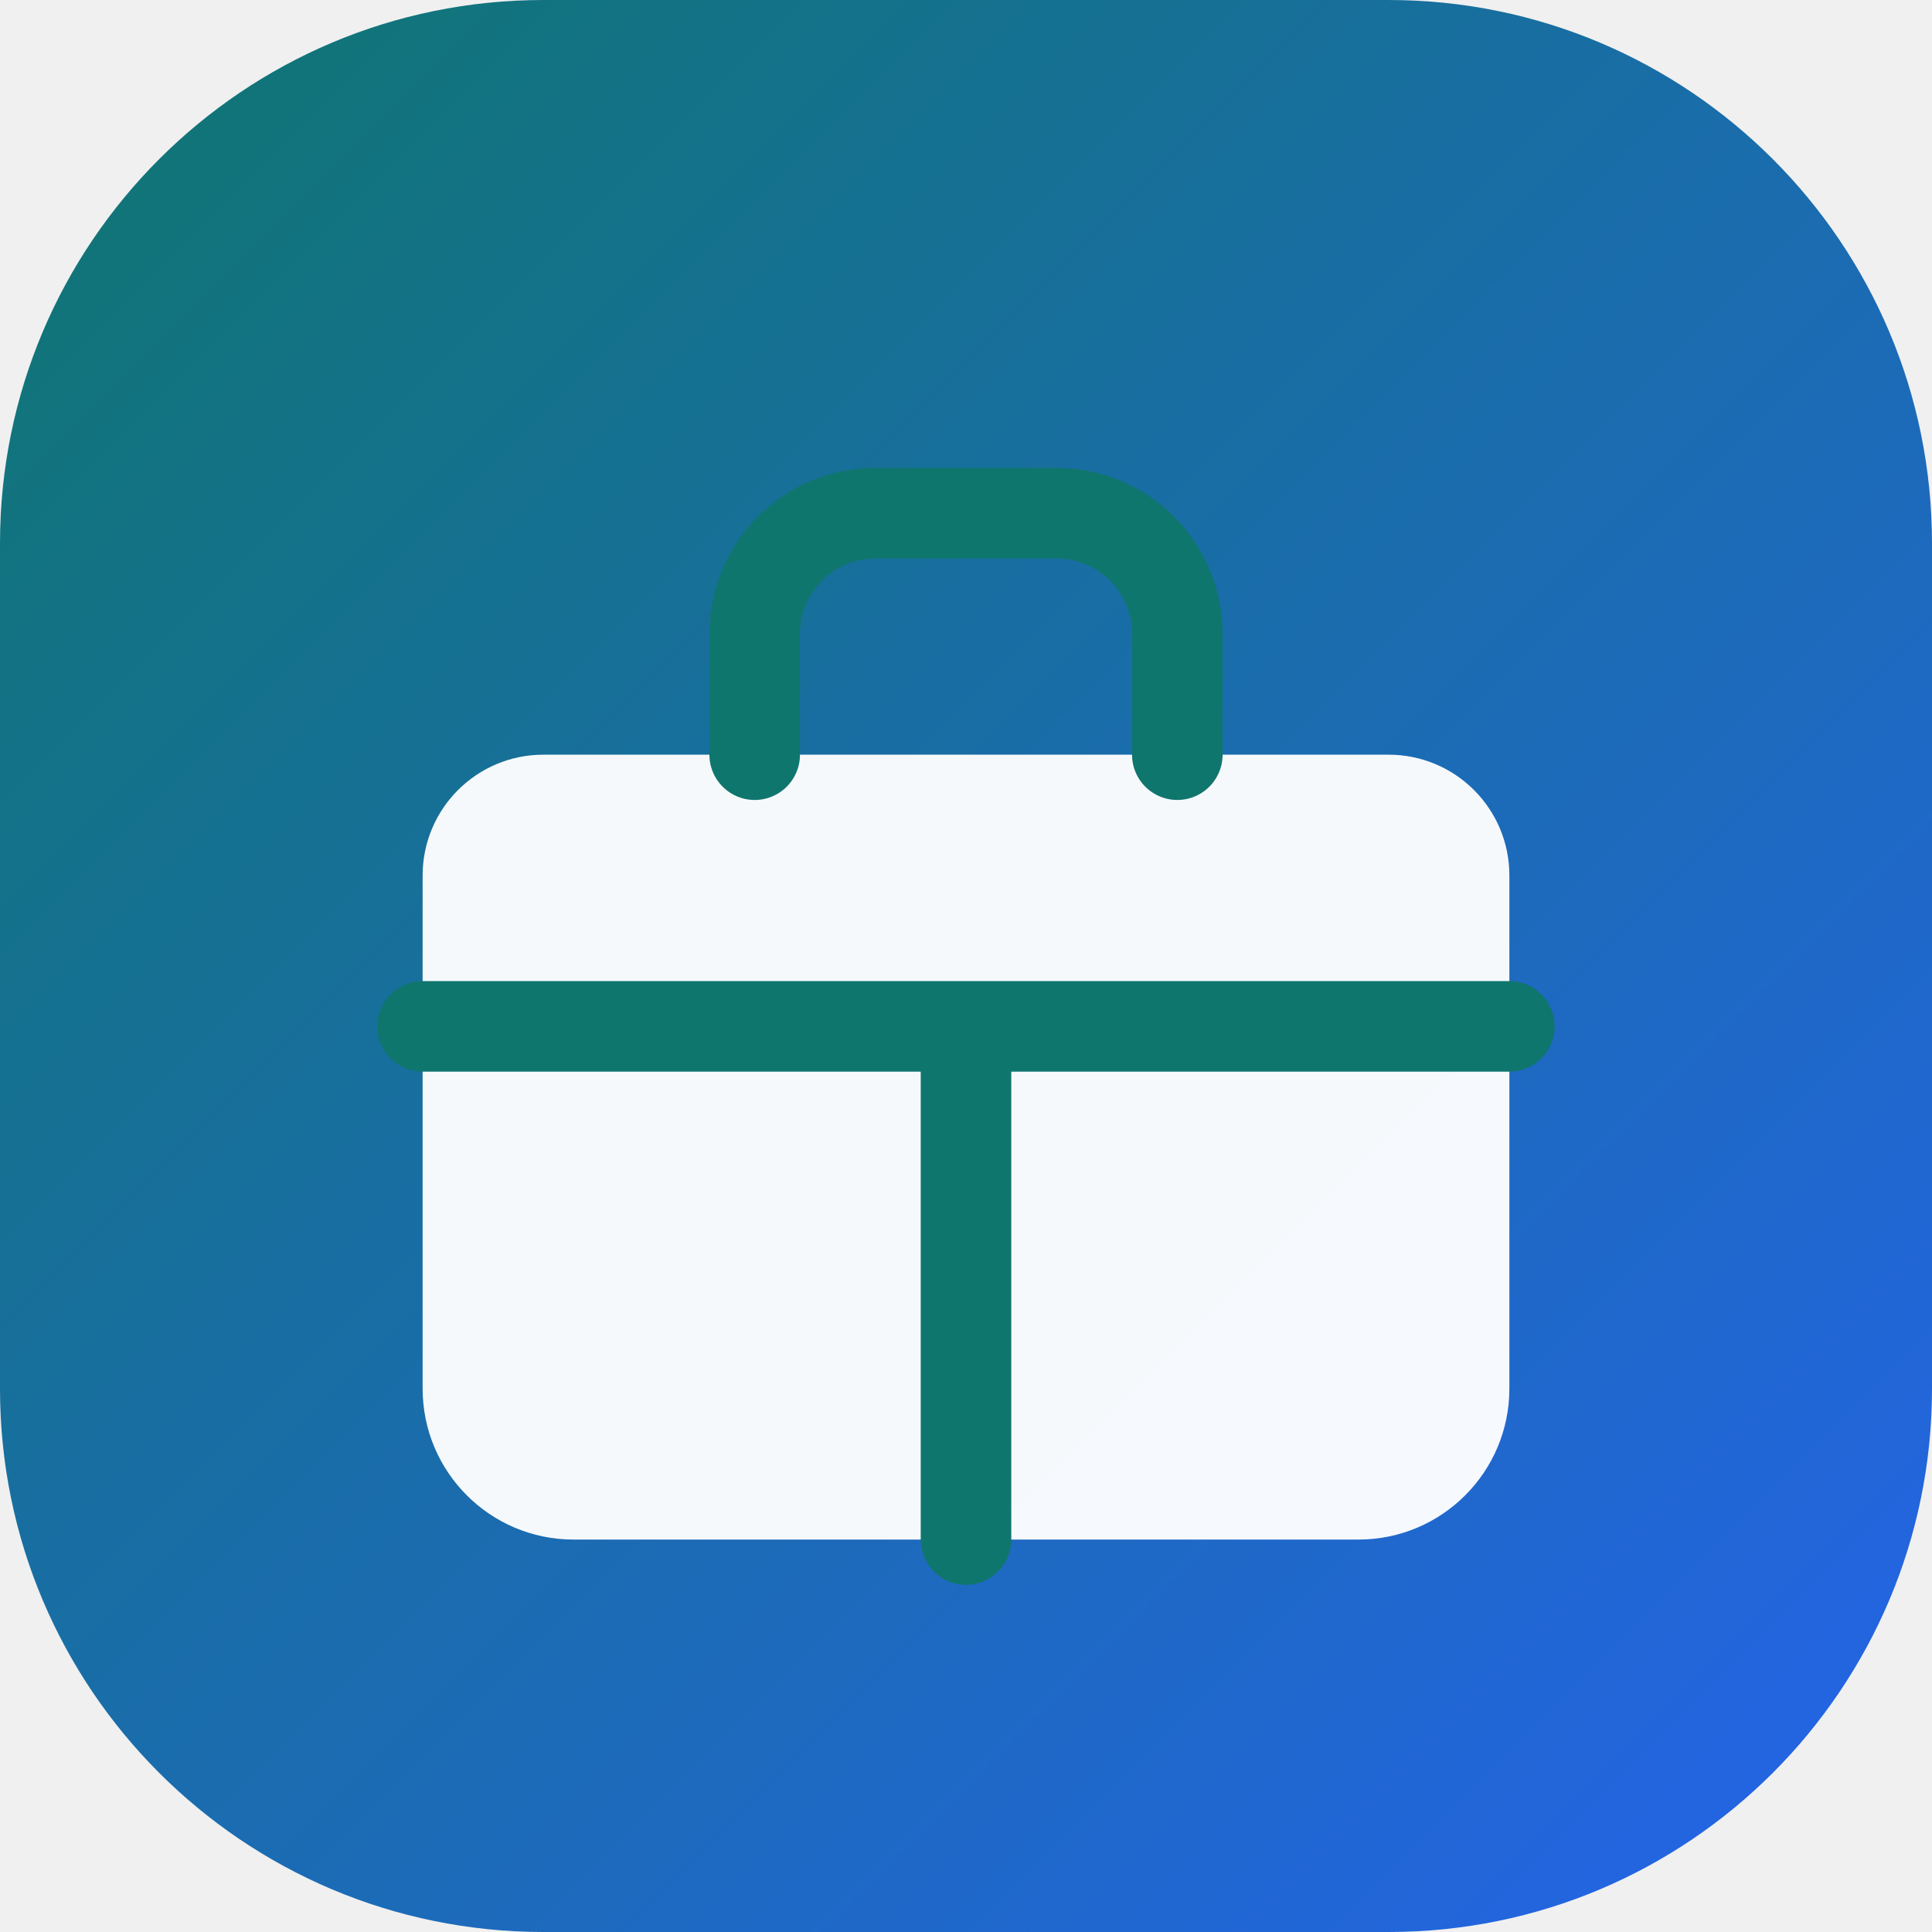
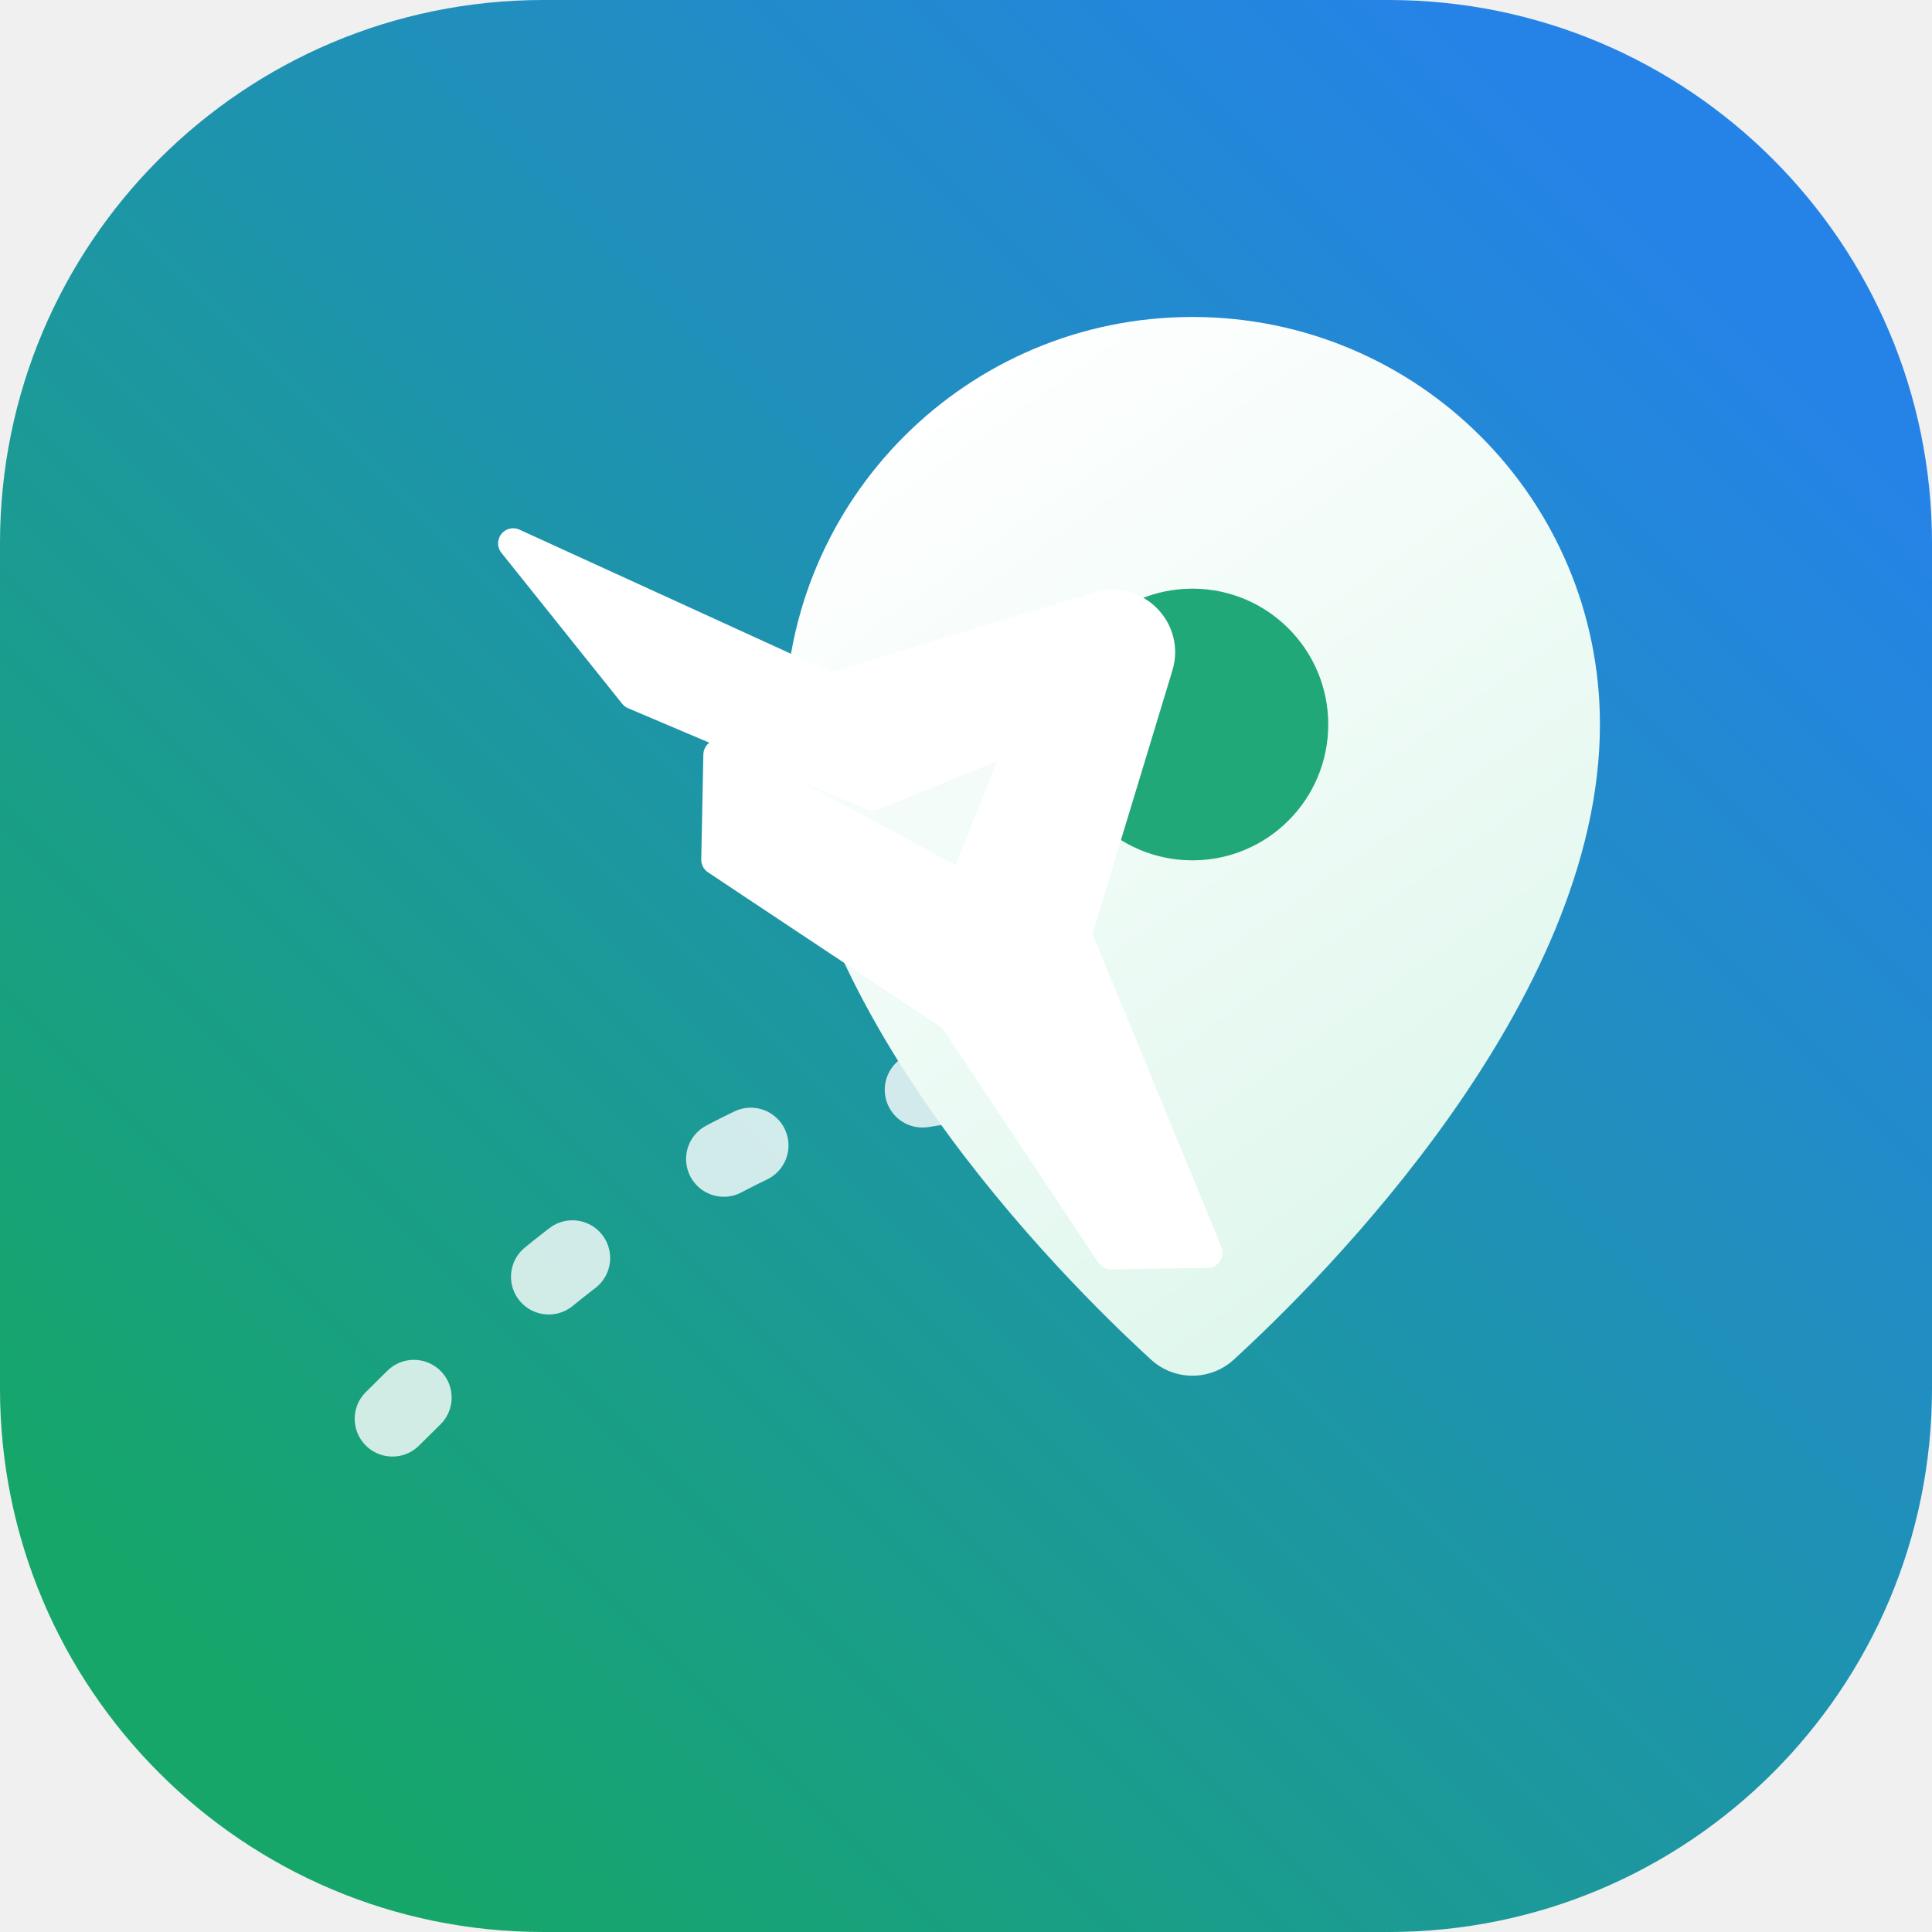
- <svg xmlns="http://www.w3.org/2000/svg" viewBox="0 0 64 64">
+ <svg xmlns="http://www.w3.org/2000/svg" viewBox="0 0 64 64" role="img" aria-labelledby="title desc">
  <defs>
-     <linearGradient id="g" x1="0" x2="1" y1="0" y2="1">
-       <stop stop-color="#0f766e" />
-       <stop offset="1" stop-color="#2563eb" />
+     <linearGradient id="background" x1="8" y1="56" x2="56" y2="8" gradientUnits="userSpaceOnUse">
+       <stop stop-color="#16a66a" />
+       <stop offset="1" stop-color="#2583e8" />
+     </linearGradient>
+     <linearGradient id="pin" x1="23" y1="18" x2="42" y2="45" gradientUnits="userSpaceOnUse">
+       <stop stop-color="#ffffff" />
+       <stop offset="1" stop-color="#dff7ed" />
    </linearGradient>
  </defs>
-   <rect width="64" height="64" rx="18" fill="url(#g)" />
-   <path d="M18 25h28a4 4 0 0 1 4 4v17a5 5 0 0 1-5 5H19a5 5 0 0 1-5-5V29a4 4 0 0 1 4-4Z" fill="#fff" opacity=".96" />
-   <path d="M25 25v-4a4 4 0 0 1 4-4h6a4 4 0 0 1 4 4v4M14 34h36M32 34v17" fill="none" stroke="#0f766e" stroke-width="3" stroke-linecap="round" />
+   <rect width="64" height="64" rx="18" fill="url(#background)" />
+   <path d="M13 47c8-8 15-12 23-11 6 .7 10-2.1 15-9" fill="none" stroke="#fff" stroke-width="2.5" stroke-linecap="round" stroke-dasharray="1 6" opacity=".8" />
+   <path d="M39.5 10.5c7.46 0 13.5 6.04 13.5 13.5 0 9.2-9.18 18.34-12.13 21.04a2.03 2.03 0 0 1-2.74 0C35.18 42.34 26 33.2 26 24c0-7.46 6.04-13.5 13.5-13.5Z" fill="url(#pin)" />
+   <circle cx="39.5" cy="24" r="4.5" fill="#20a879" />
+   <path d="m17 18 10.5 4.8 8.9-2.7c1.2-.36 2.32.76 1.96 1.96l-2.7 8.9L40 41.5l-3.2.05-5.22-7.85-7.85-5.22L23.8 25l8.1 4.35 2.05-5.05-5.05 2.05L21 23l-4-5Z" fill="#fff" stroke="#fff" stroke-linejoin="round" />
</svg>
